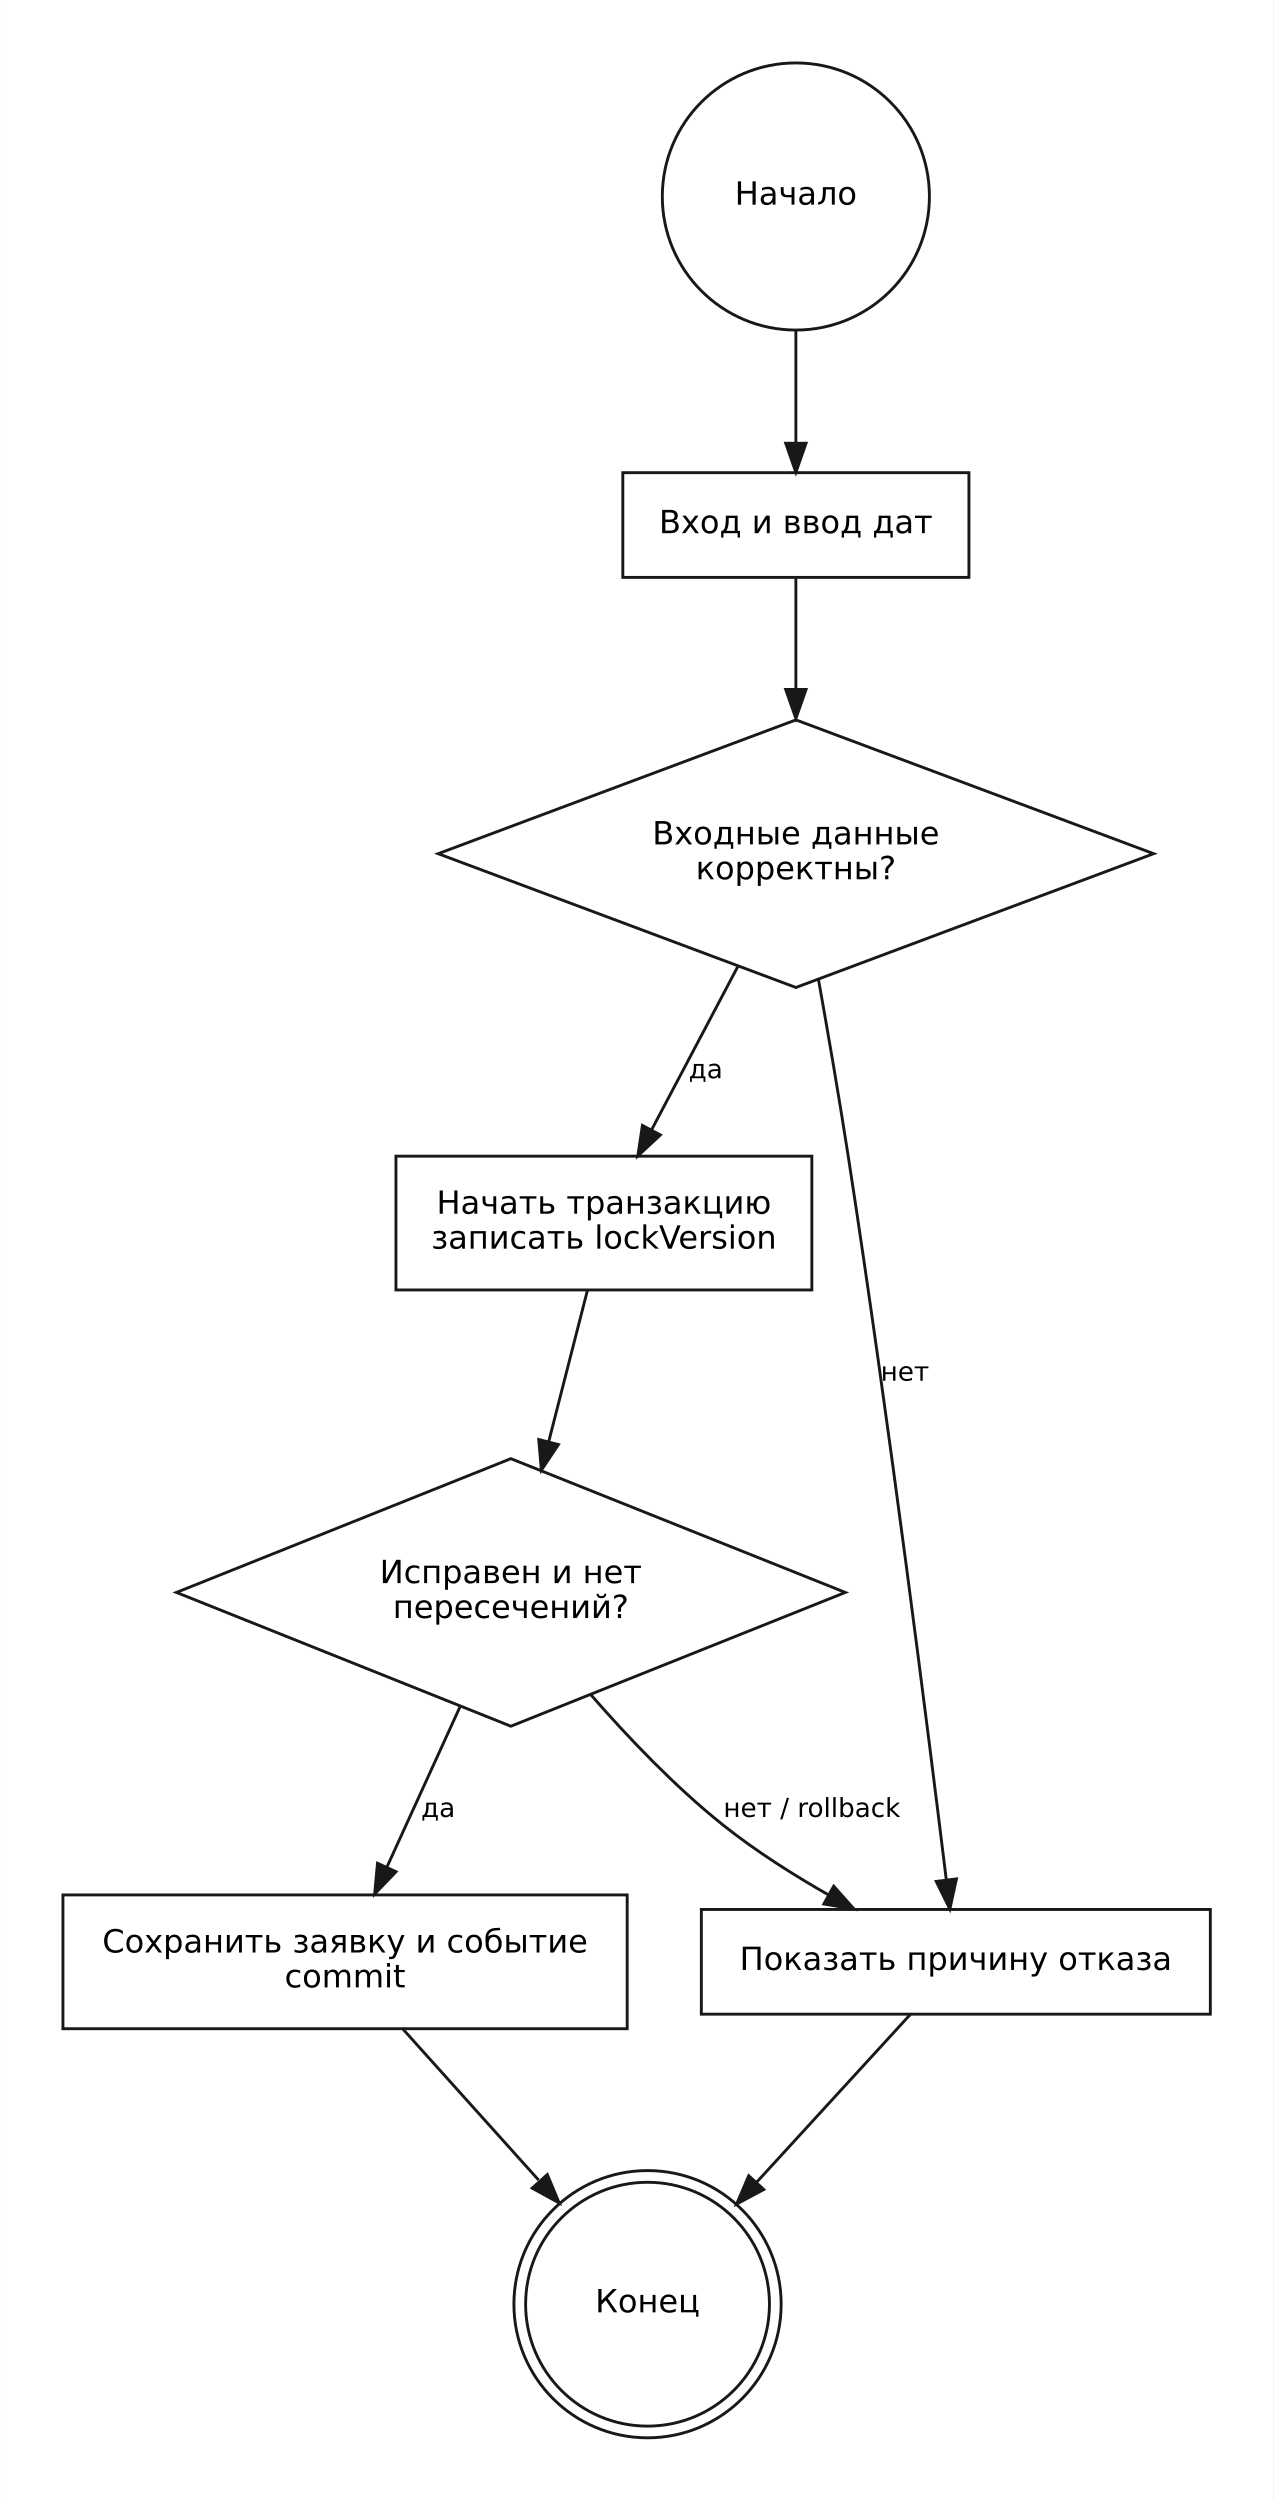
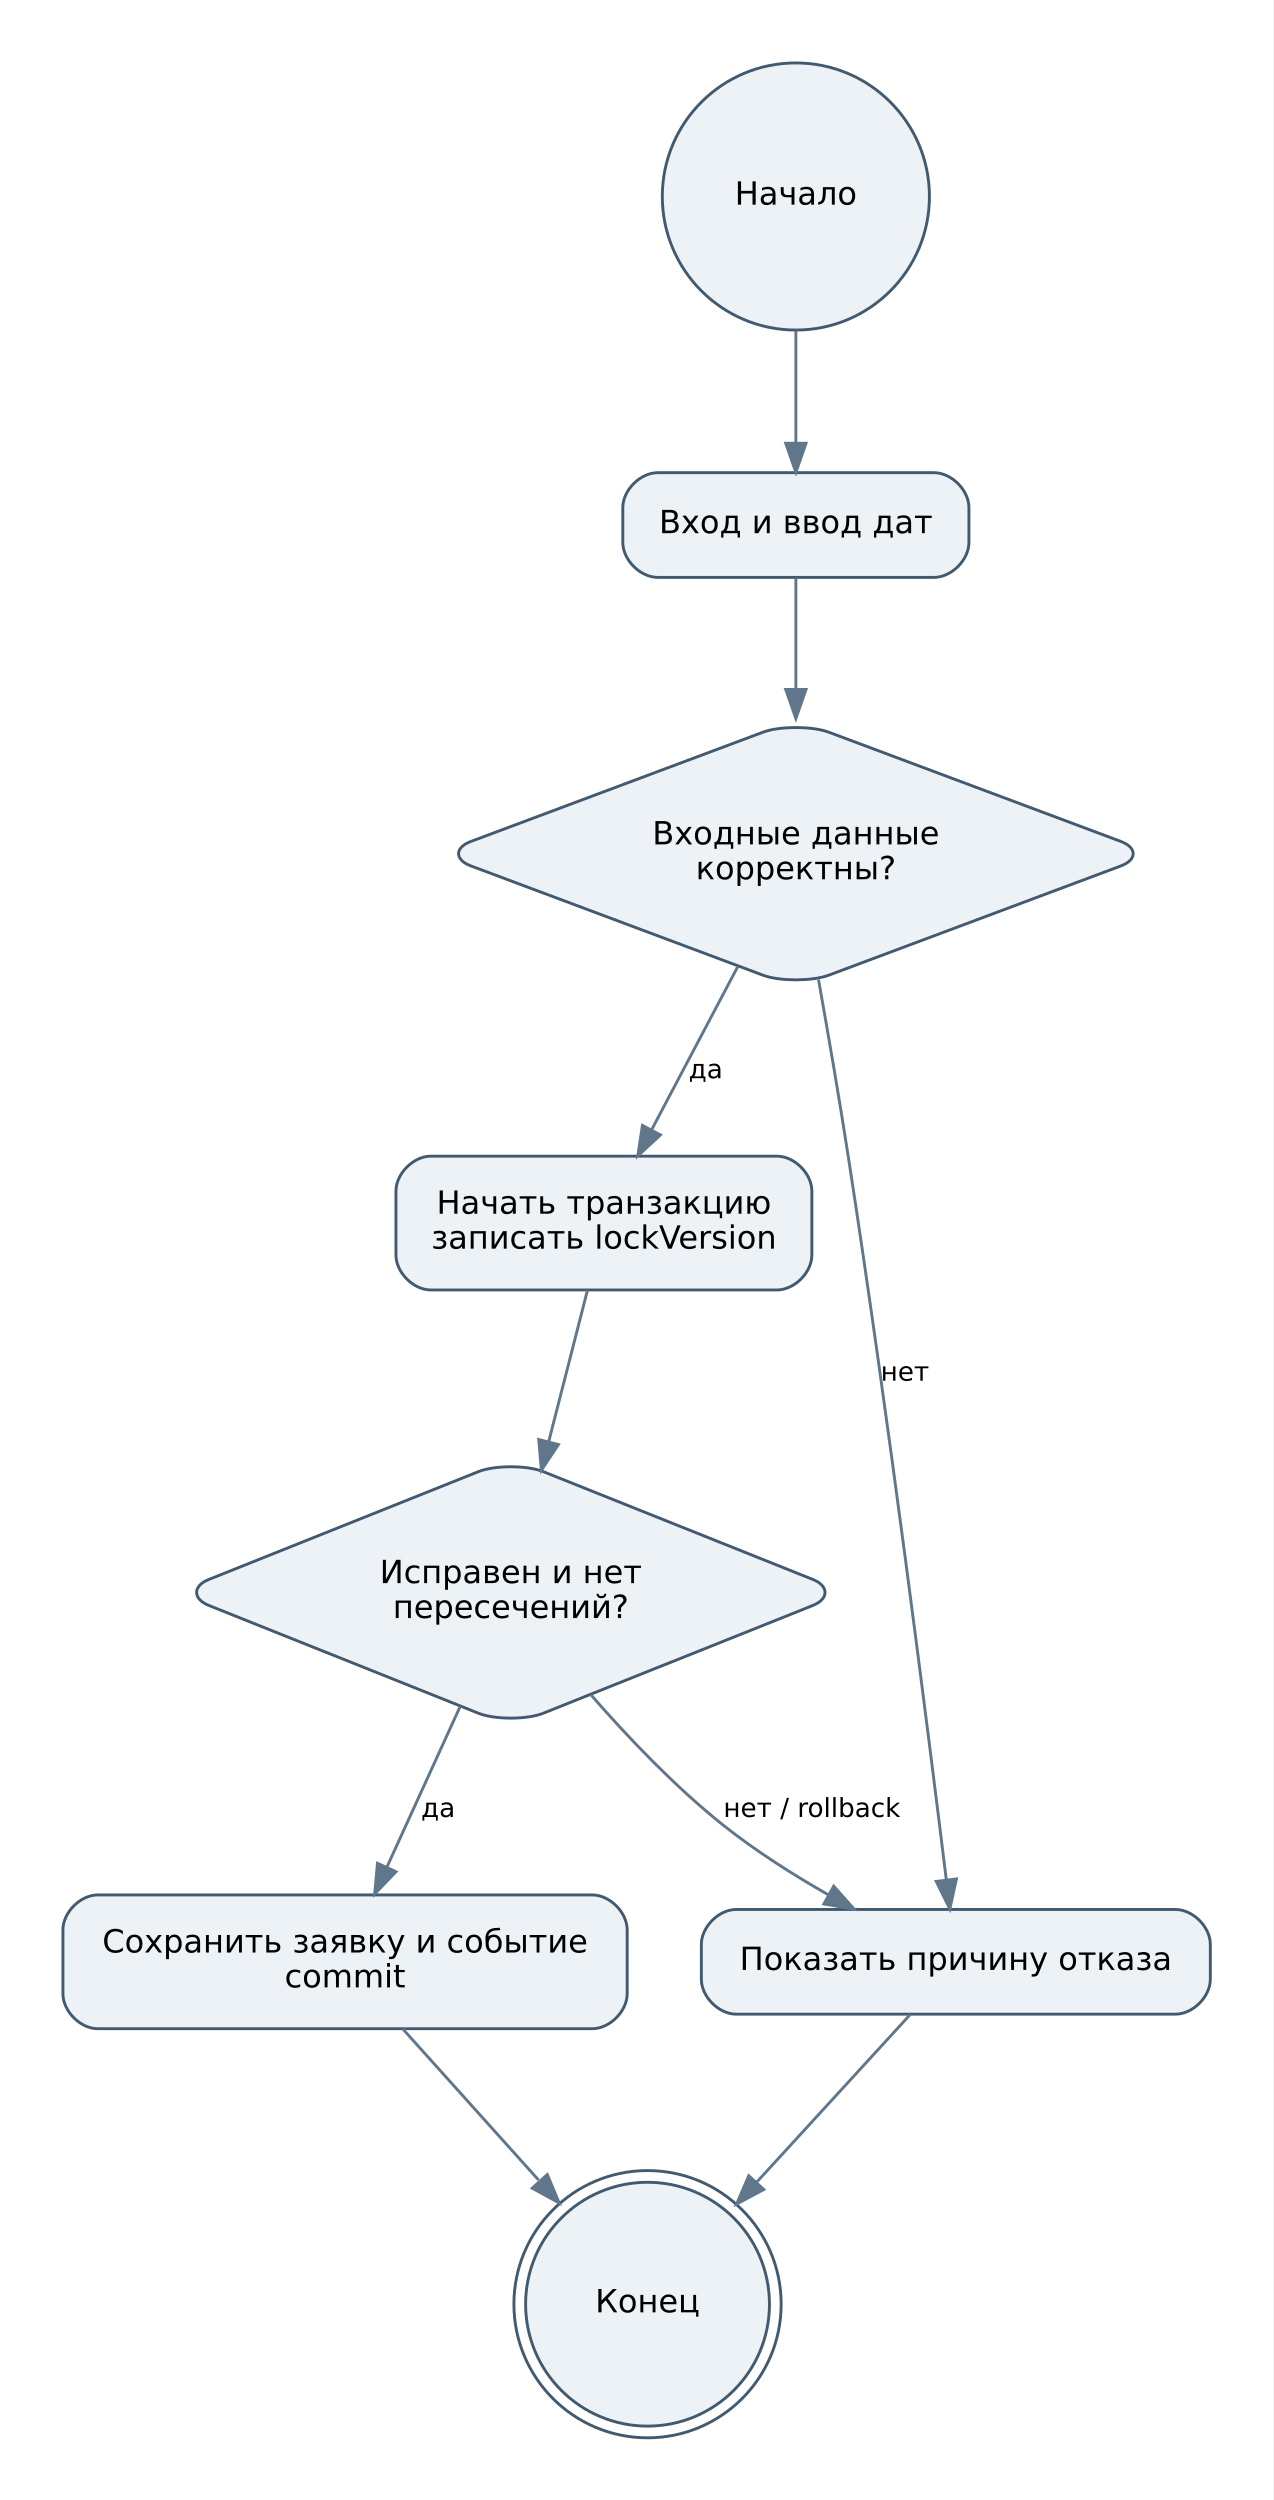
<svg xmlns="http://www.w3.org/2000/svg" width="438pt" height="860pt" viewBox="0.00 0.00 437.70 859.56">
  <g id="graph0" class="graph" transform="scale(1 1) rotate(0) translate(21.6 837.96)">
    <polygon fill="white" stroke="transparent" points="-21.6,21.6 -21.6,-837.96 416.1,-837.96 416.1,21.6 -21.6,21.6" />
    <g id="node1" class="node">
-       <ellipse fill="white" stroke="#181818" cx="252" cy="-770.4" rx="45.92" ry="45.92" />
+       <ellipse fill="#edf2f7" stroke="#425a70" cx="252" cy="-770.4" rx="45.92" ry="45.92" />
      <text text-anchor="middle" x="252" y="-767.6" font-family="DejaVu Sans" font-size="11.00">Начало</text>
    </g>
    <g id="node2" class="node">
-       <polygon fill="white" stroke="#181818" points="311.5,-675.44 192.5,-675.44 192.5,-639.44 311.5,-639.44 311.5,-675.44" />
+       <path fill="#edf2f7" stroke="#425a70" d="M299.5,-675.44C299.5,-675.44 204.5,-675.44 204.5,-675.44 198.5,-675.44 192.5,-669.44 192.5,-663.44 192.5,-663.44 192.5,-651.44 192.5,-651.44 192.5,-645.44 198.5,-639.44 204.5,-639.44 204.5,-639.44 299.5,-639.44 299.5,-639.44 305.5,-639.44 311.5,-645.44 311.5,-651.44 311.5,-651.44 311.5,-663.44 311.5,-663.44 311.5,-669.44 305.5,-675.44 299.5,-675.44" />
      <text text-anchor="middle" x="252" y="-654.64" font-family="DejaVu Sans" font-size="11.00">Вход и ввод дат</text>
    </g>
    <g id="edge1" class="edge">
-       <path fill="none" stroke="#181818" d="M252,-724.27C252,-711.26 252,-697.47 252,-685.89" />
-       <polygon fill="#181818" stroke="#181818" points="255.5,-685.56 252,-675.56 248.5,-685.56 255.5,-685.56" />
+       <path fill="none" stroke="#60768a" d="M252,-724.27C252,-711.26 252,-697.47 252,-685.89" />
+       <polygon fill="#60768a" stroke="#60768a" points="255.5,-685.56 252,-675.56 248.5,-685.56 255.5,-685.56" />
    </g>
    <g id="node3" class="node">
-       <polygon fill="white" stroke="#181818" points="252,-590.44 129,-544.44 252,-498.44 375,-544.44 252,-590.44" />
+       <path fill="#edf2f7" stroke="#425a70" d="M240.76,-586.24C240.76,-586.24 140.24,-548.64 140.24,-548.64 134.62,-546.54 134.62,-542.34 140.24,-540.24 140.24,-540.24 240.76,-502.64 240.76,-502.64 246.38,-500.54 257.62,-500.54 263.24,-502.64 263.24,-502.64 363.76,-540.24 363.76,-540.24 369.38,-542.34 369.38,-546.54 363.76,-548.64 363.76,-548.64 263.24,-586.24 263.24,-586.24 257.62,-588.34 246.38,-588.34 240.76,-586.24" />
      <text text-anchor="middle" x="252" y="-547.64" font-family="DejaVu Sans" font-size="11.00">Входные данные</text>
      <text text-anchor="middle" x="252" y="-535.64" font-family="DejaVu Sans" font-size="11.00">корректны?</text>
    </g>
    <g id="edge2" class="edge">
-       <path fill="none" stroke="#181818" d="M252,-639.09C252,-628.69 252,-614.83 252,-600.96" />
-       <polygon fill="#181818" stroke="#181818" points="255.5,-600.91 252,-590.91 248.5,-600.91 255.5,-600.91" />
+       <path fill="none" stroke="#60768a" d="M252,-639.09C252,-628.69 252,-614.83 252,-600.96" />
+       <polygon fill="#60768a" stroke="#60768a" points="255.5,-600.91 252,-590.91 248.5,-600.91 255.5,-600.91" />
    </g>
    <g id="node4" class="node">
-       <polygon fill="white" stroke="#181818" points="257.5,-440.44 114.5,-440.44 114.5,-394.44 257.5,-394.44 257.5,-440.44" />
+       <path fill="#edf2f7" stroke="#425a70" d="M245.5,-440.44C245.5,-440.44 126.5,-440.44 126.5,-440.44 120.5,-440.44 114.5,-434.44 114.5,-428.44 114.5,-428.44 114.5,-406.44 114.5,-406.44 114.5,-400.44 120.5,-394.44 126.5,-394.44 126.5,-394.44 245.5,-394.44 245.5,-394.44 251.5,-394.44 257.5,-400.44 257.5,-406.44 257.5,-406.44 257.5,-428.44 257.5,-428.44 257.5,-434.44 251.5,-440.44 245.5,-440.44" />
      <text text-anchor="middle" x="186" y="-420.64" font-family="DejaVu Sans" font-size="11.00">Начать транзакцию</text>
      <text text-anchor="middle" x="186" y="-408.64" font-family="DejaVu Sans" font-size="11.00">записать lockVersion</text>
    </g>
    <g id="edge3" class="edge">
-       <path fill="none" stroke="#181818" d="M232.02,-505.6C222.54,-487.65 211.36,-466.47 202.39,-449.49" />
-       <polygon fill="#181818" stroke="#181818" points="205.43,-447.74 197.66,-440.53 199.24,-451.01 205.43,-447.74" />
+       <path fill="none" stroke="#60768a" d="M232.02,-505.6C222.54,-487.65 211.36,-466.47 202.39,-449.49" />
+       <polygon fill="#60768a" stroke="#60768a" points="205.43,-447.74 197.66,-440.53 199.24,-451.01 205.43,-447.74" />
      <text text-anchor="middle" x="221" y="-467.24" font-family="DejaVu Sans" font-size="9.00">да</text>
    </g>
    <g id="node7" class="node">
-       <polygon fill="white" stroke="#181818" points="394.5,-181.44 219.5,-181.44 219.5,-145.44 394.5,-145.44 394.5,-181.44" />
+       <path fill="#edf2f7" stroke="#425a70" d="M382.5,-181.44C382.5,-181.44 231.5,-181.44 231.5,-181.44 225.5,-181.44 219.5,-175.44 219.5,-169.44 219.5,-169.44 219.5,-157.44 219.5,-157.44 219.5,-151.44 225.5,-145.44 231.5,-145.44 231.5,-145.44 382.5,-145.44 382.5,-145.44 388.5,-145.44 394.5,-151.44 394.5,-157.44 394.5,-157.44 394.5,-169.44 394.5,-169.44 394.5,-175.44 388.5,-181.44 382.5,-181.44" />
      <text text-anchor="middle" x="307" y="-160.64" font-family="DejaVu Sans" font-size="11.00">Показать причину отказа</text>
    </g>
    <g id="edge4" class="edge">
-       <path fill="none" stroke="#181818" d="M259.78,-501.16C263.1,-482.56 266.91,-460.44 270,-440.44 284.02,-349.6 297.62,-241.46 303.7,-191.82" />
-       <polygon fill="#181818" stroke="#181818" points="307.21,-191.94 304.94,-181.59 300.26,-191.09 307.21,-191.94" />
+       <path fill="none" stroke="#60768a" d="M259.78,-501.16C263.1,-482.56 266.91,-460.44 270,-440.44 284.02,-349.6 297.62,-241.46 303.7,-191.82" />
+       <polygon fill="#60768a" stroke="#60768a" points="307.21,-191.94 304.94,-181.59 300.26,-191.09 307.21,-191.94" />
      <text text-anchor="middle" x="289.5" y="-363.24" font-family="DejaVu Sans" font-size="9.00">нет</text>
    </g>
    <g id="node5" class="node">
-       <polygon fill="white" stroke="#181818" points="154,-336.44 39,-290.44 154,-244.44 269,-290.44 154,-336.44" />
+       <path fill="#edf2f7" stroke="#425a70" d="M142.86,-331.98C142.86,-331.98 50.14,-294.9 50.14,-294.9 44.57,-292.67 44.57,-288.21 50.14,-285.98 50.14,-285.98 142.86,-248.9 142.86,-248.9 148.43,-246.67 159.57,-246.67 165.14,-248.9 165.14,-248.9 257.86,-285.98 257.86,-285.98 263.43,-288.21 263.43,-292.67 257.86,-294.9 257.86,-294.9 165.14,-331.98 165.14,-331.98 159.57,-334.21 148.43,-334.21 142.86,-331.98" />
      <text text-anchor="middle" x="154" y="-293.64" font-family="DejaVu Sans" font-size="11.00">Исправен и нет</text>
      <text text-anchor="middle" x="154" y="-281.64" font-family="DejaVu Sans" font-size="11.00">пересечений?</text>
    </g>
    <g id="edge5" class="edge">
-       <path fill="none" stroke="#181818" d="M180.35,-394.38C176.66,-379.95 171.67,-360.48 167.04,-342.36" />
-       <polygon fill="#181818" stroke="#181818" points="170.37,-341.29 164.5,-332.47 163.59,-343.02 170.37,-341.29" />
+       <path fill="none" stroke="#60768a" d="M180.35,-394.38C176.66,-379.95 171.67,-360.48 167.04,-342.36" />
+       <polygon fill="#60768a" stroke="#60768a" points="170.37,-341.29 164.5,-332.47 163.59,-343.02 170.37,-341.29" />
    </g>
    <g id="node6" class="node">
-       <polygon fill="white" stroke="#181818" points="194,-186.44 0,-186.44 0,-140.44 194,-140.44 194,-186.44" />
+       <path fill="#edf2f7" stroke="#425a70" d="M182,-186.44C182,-186.44 12,-186.44 12,-186.44 6,-186.44 0,-180.44 0,-174.44 0,-174.44 0,-152.44 0,-152.44 0,-146.44 6,-140.44 12,-140.44 12,-140.44 182,-140.44 182,-140.44 188,-140.44 194,-146.44 194,-152.44 194,-152.44 194,-174.44 194,-174.44 194,-180.44 188,-186.44 182,-186.44" />
      <text text-anchor="middle" x="97" y="-166.64" font-family="DejaVu Sans" font-size="11.00">Сохранить заявку и событие</text>
      <text text-anchor="middle" x="97" y="-154.64" font-family="DejaVu Sans" font-size="11.00">commit</text>
    </g>
    <g id="edge6" class="edge">
-       <path fill="none" stroke="#181818" d="M136.59,-251.26C128.54,-233.61 119.1,-212.9 111.45,-196.14" />
-       <polygon fill="#181818" stroke="#181818" points="114.52,-194.42 107.18,-186.77 108.15,-197.32 114.52,-194.42" />
+       <path fill="none" stroke="#60768a" d="M136.59,-251.26C128.54,-233.61 119.1,-212.9 111.45,-196.14" />
+       <polygon fill="#60768a" stroke="#60768a" points="114.52,-194.42 107.18,-186.77 108.15,-197.32 114.52,-194.42" />
      <text text-anchor="middle" x="129" y="-213.24" font-family="DejaVu Sans" font-size="9.00">да</text>
    </g>
    <g id="edge7" class="edge">
-       <path fill="none" stroke="#181818" d="M181.44,-255.35C194.35,-240.53 210.5,-223.6 227,-210.44 238.09,-201.6 251.07,-193.37 263.31,-186.39" />
-       <polygon fill="#181818" stroke="#181818" points="265.01,-189.45 272.06,-181.53 261.62,-183.33 265.01,-189.45" />
+       <path fill="none" stroke="#60768a" d="M181.44,-255.35C194.35,-240.53 210.5,-223.6 227,-210.44 238.09,-201.6 251.07,-193.37 263.31,-186.39" />
+       <polygon fill="#60768a" stroke="#60768a" points="265.01,-189.45 272.06,-181.53 261.62,-183.33 265.01,-189.45" />
      <text text-anchor="middle" x="257.5" y="-213.24" font-family="DejaVu Sans" font-size="9.00">нет / rollback</text>
    </g>
    <g id="node8" class="node">
-       <ellipse fill="white" stroke="#181818" cx="201" cy="-45.72" rx="41.92" ry="41.92" />
-       <ellipse fill="none" stroke="#181818" cx="201" cy="-45.72" rx="45.94" ry="45.94" />
+       <ellipse fill="#edf2f7" stroke="#425a70" cx="201" cy="-45.72" rx="41.92" ry="41.92" />
+       <ellipse fill="none" stroke="#425a70" cx="201" cy="-45.72" rx="45.94" ry="45.94" />
      <text text-anchor="middle" x="201" y="-42.92" font-family="DejaVu Sans" font-size="11.00">Конец</text>
    </g>
    <g id="edge8" class="edge">
-       <path fill="none" stroke="#181818" d="M116.81,-140.4C129.99,-125.73 147.73,-105.99 163.53,-88.42" />
-       <polygon fill="#181818" stroke="#181818" points="166.54,-90.3 170.62,-80.52 161.34,-85.62 166.54,-90.3" />
+       <path fill="none" stroke="#60768a" d="M116.81,-140.4C129.99,-125.73 147.73,-105.99 163.53,-88.42" />
+       <polygon fill="#60768a" stroke="#60768a" points="166.54,-90.3 170.62,-80.52 161.34,-85.62 166.54,-90.3" />
    </g>
    <g id="edge9" class="edge">
-       <path fill="none" stroke="#181818" d="M291.36,-145.36C277.47,-130.2 256.61,-107.43 238.44,-87.59" />
-       <polygon fill="#181818" stroke="#181818" points="240.96,-85.16 231.62,-80.15 235.8,-89.89 240.96,-85.16" />
+       <path fill="none" stroke="#60768a" d="M291.36,-145.36C277.47,-130.2 256.61,-107.43 238.44,-87.59" />
+       <polygon fill="#60768a" stroke="#60768a" points="240.96,-85.16 231.62,-80.15 235.8,-89.89 240.96,-85.16" />
    </g>
  </g>
</svg>
